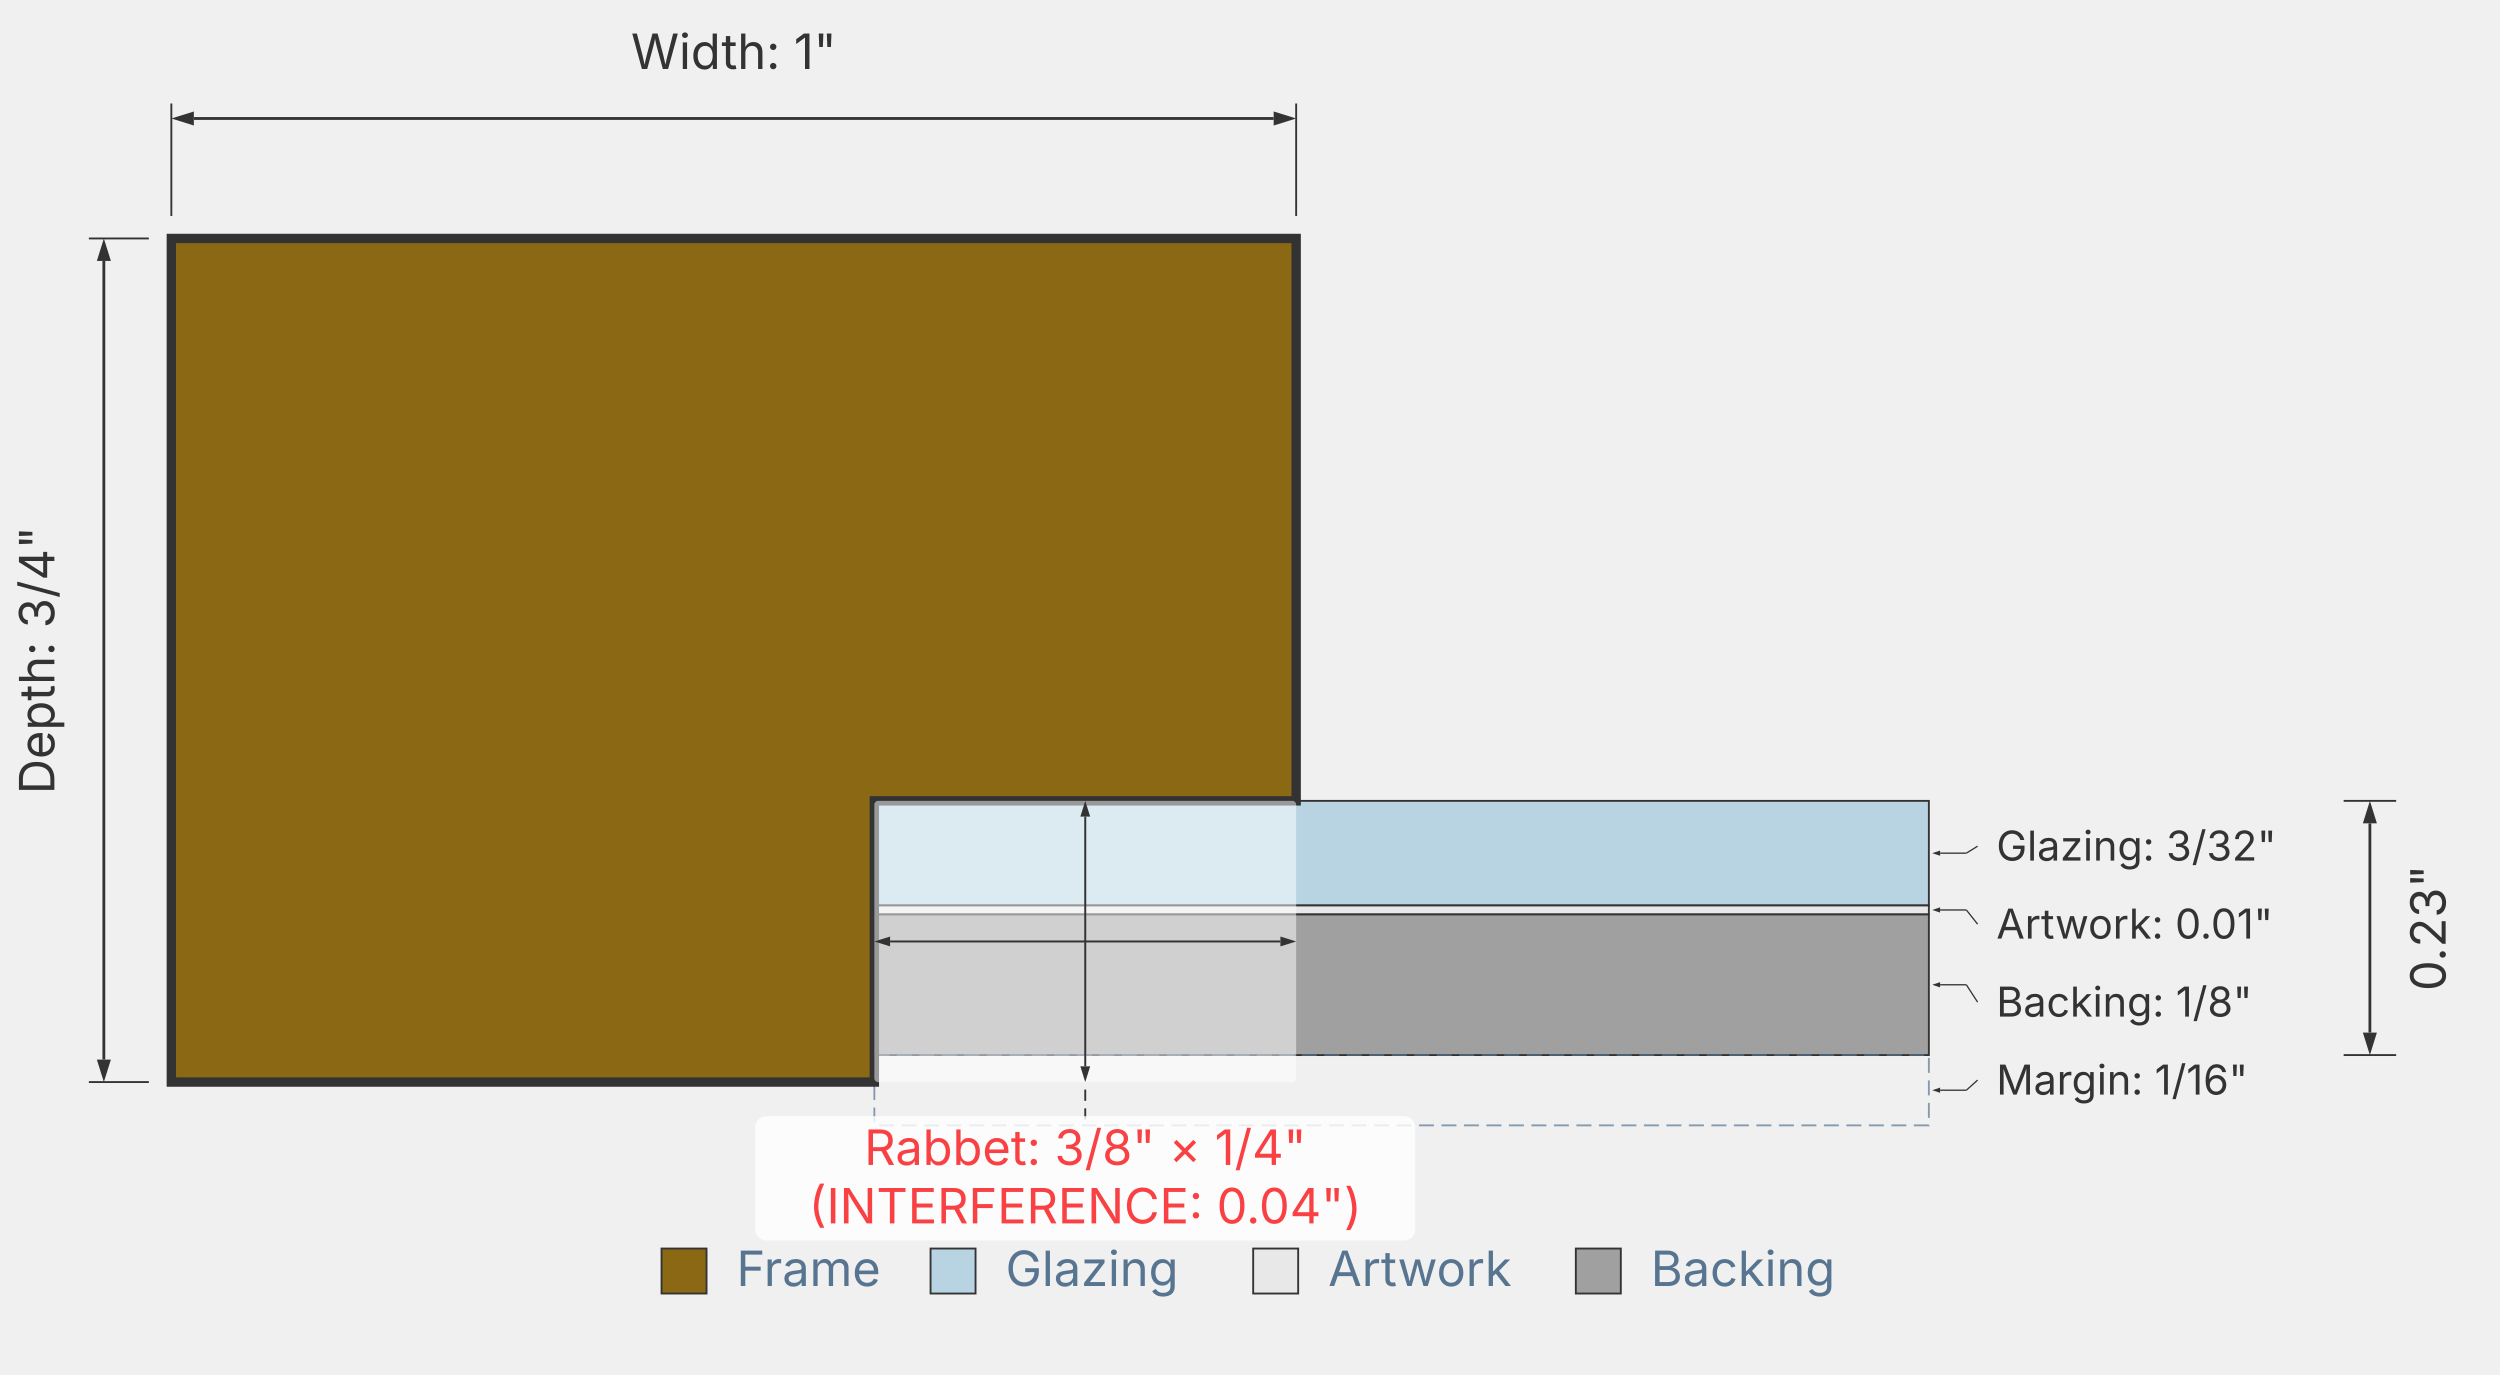
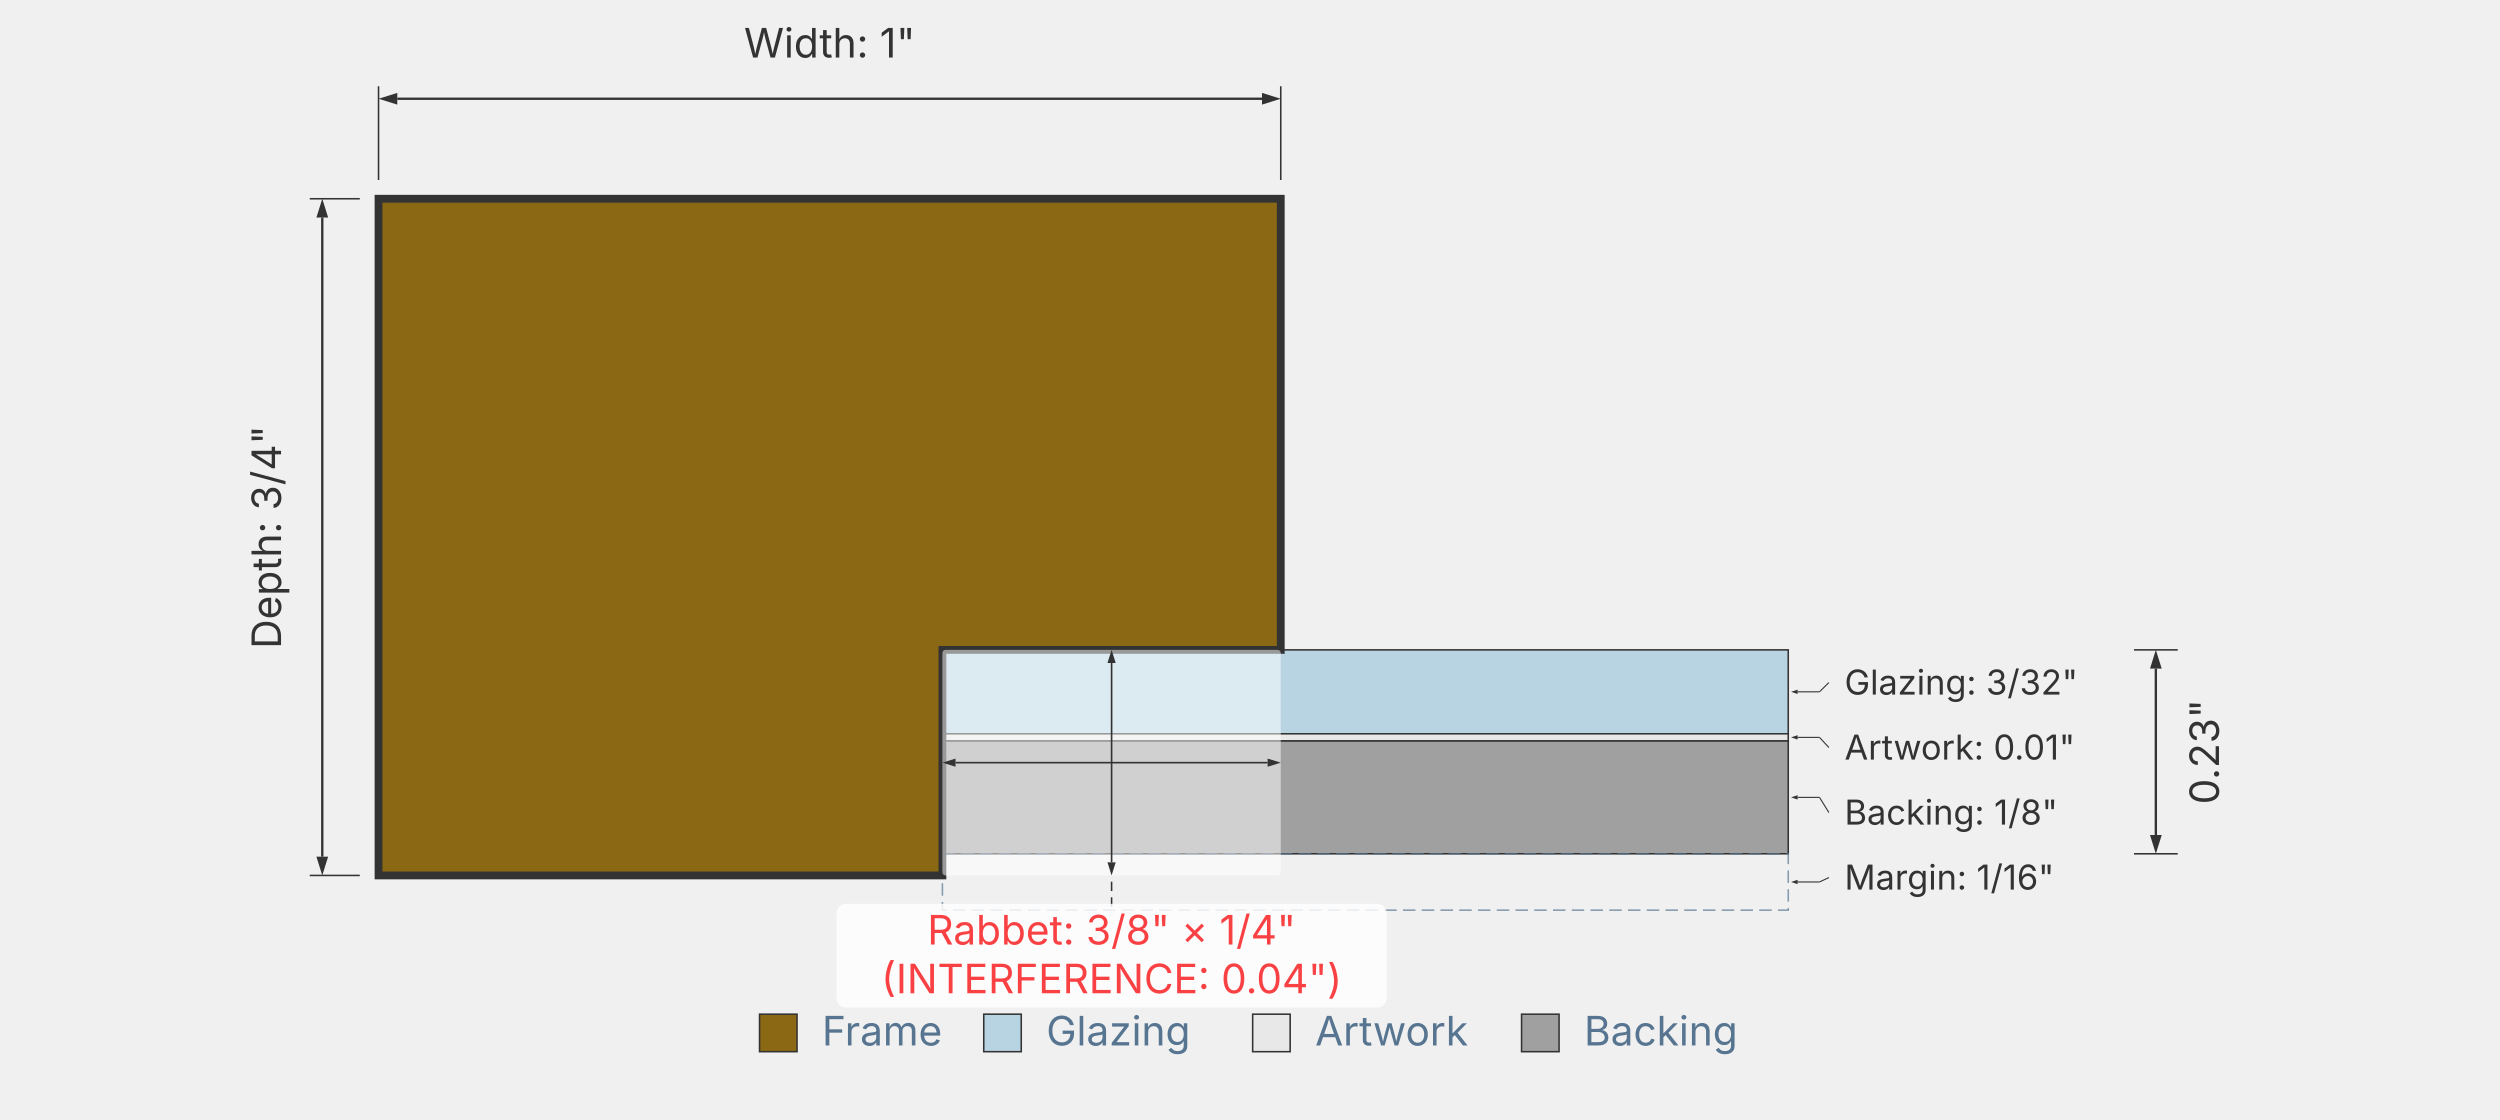
- <svg xmlns="http://www.w3.org/2000/svg" viewBox="66.61 108.70 666.78 366.60">
+ <svg xmlns="http://www.w3.org/2000/svg" viewBox="0.00 112.93 800.00 358.13">
  <g id="section-content" transform="translate(3.25, 0)">
    <g id="section-geometry">
-       <rect x="296.56" y="322.30" width="281.25" height="27.90" stroke="#333333" stroke-width="0.5" fill="#B8D4E3" />
-       <rect x="296.56" y="350.20" width="281.25" height="2.40" stroke="#333333" stroke-width="0.5" fill="#E8E8E8" />
-       <rect x="296.56" y="352.60" width="281.25" height="37.50" stroke="#333333" stroke-width="0.5" fill="#A0A0A0" />
-       <rect x="296.56" y="390.10" width="281.25" height="18.75" stroke="#577590" stroke-width="0.5" stroke-dasharray="4,2" fill="none" opacity="0.7" />
-       <polygon points="109.06,172.30 409.06,172.30 409.06,322.30 296.56,322.30 296.56,397.30 109.06,397.30" stroke="#333333" stroke-width="2.5" fill="#8B6914" />
+       <rect x="298.32" y="320.89" width="270.67" height="26.85" stroke="#333333" stroke-width="0.5" fill="#B8D4E3" />
+       <rect x="298.32" y="347.74" width="270.67" height="2.31" stroke="#333333" stroke-width="0.5" fill="#E8E8E8" />
+       <rect x="298.32" y="350.05" width="270.67" height="36.09" stroke="#333333" stroke-width="0.5" fill="#A0A0A0" />
+       <rect x="298.32" y="386.14" width="270.67" height="18.04" stroke="#577590" stroke-width="0.5" stroke-dasharray="4,2" fill="none" opacity="0.7" />
+       <polygon points="117.88,176.53 406.59,176.53 406.59,320.89 298.32,320.89 298.32,393.07 117.88,393.07" stroke="#333333" stroke-width="2.5" fill="#8B6914" />
    </g>
    <g id="section-dimensions">
-       <line x1="103.06" y1="172.30" x2="87.06" y2="172.30" stroke="#333333" stroke-width="0.5" />
-       <line x1="103.06" y1="397.30" x2="87.06" y2="397.30" stroke="#333333" stroke-width="0.5" />
-       <polygon points="91.06,172.30 89.19,178.30 92.94,178.30" fill="#333333" data-arrow="true" />
-       <line x1="91.06" y1="178.30" x2="91.06" y2="391.30" stroke="#333333" stroke-width="0.75" />
-       <polygon points="91.06,397.30 92.94,391.30 89.19,391.30" fill="#333333" data-arrow="true" />
-       <text x="77.86" y="284.80" fill="#333333" font-family="Inter, system-ui, -apple-system, sans-serif" font-size="13px" text-anchor="middle" transform="rotate(-90 77.86 284.80)">Depth: 3/4"</text>
-       <line x1="109.06" y1="166.30" x2="109.06" y2="136.30" stroke="#333333" stroke-width="0.5" />
-       <line x1="409.06" y1="166.30" x2="409.06" y2="136.30" stroke="#333333" stroke-width="0.5" />
-       <polygon points="109.06,140.30 115.06,142.18 115.06,138.43" fill="#333333" data-arrow="true" />
-       <line x1="115.06" y1="140.30" x2="403.06" y2="140.30" stroke="#333333" stroke-width="0.75" />
-       <polygon points="409.06,140.30 403.06,138.43 403.06,142.18" fill="#333333" data-arrow="true" />
-       <text transform="translate(259.06, 127.10)" fill="#333333" font-family="Inter, system-ui, -apple-system, sans-serif" font-size="13px" text-anchor="middle">Width: 1"</text>
-       <rect x="296.56" y="322.30" width="112.50" height="75.00" fill="#FFFFFF" fill-opacity="0.5" stroke="none" rx="1" />
-       <polygon points="296.56,359.80 300.76,361.11 300.76,358.49" fill="#333333" data-arrow="true" />
-       <line x1="300.76" y1="359.80" x2="404.86" y2="359.80" stroke="#333333" stroke-width="0.525" />
-       <polygon points="409.06,359.80 404.86,358.49 404.86,361.11" fill="#333333" data-arrow="true" />
-       <polygon points="352.81,322.30 351.50,326.50 354.12,326.50" fill="#333333" data-arrow="true" />
-       <line x1="352.81" y1="326.50" x2="352.81" y2="393.10" stroke="#333333" stroke-width="0.525" />
-       <polygon points="352.81,397.30 354.12,393.10 351.50,393.10" fill="#333333" data-arrow="true" />
-       <polygon points="578.71,336.25 580.81,336.95 580.81,335.55" fill="#333333" data-arrow="true" />
-       <line x1="580.81" y1="336.25" x2="587.81" y2="336.25" stroke="#333333" stroke-width="0.35" />
-       <line x1="587.81" y1="336.25" x2="590.81" y2="334.38" stroke="#333333" stroke-width="0.35" />
-       <text transform="translate(595.81, 338.24)" fill="#333333" font-family="Inter, system-ui, -apple-system, sans-serif" font-size="11.0px">Glazing: 3/32"</text>
-       <polygon points="578.71,351.40 580.81,352.10 580.81,350.70" fill="#333333" data-arrow="true" />
-       <line x1="580.81" y1="351.40" x2="587.81" y2="351.40" stroke="#333333" stroke-width="0.35" />
-       <line x1="587.81" y1="351.40" x2="590.81" y2="355.18" stroke="#333333" stroke-width="0.35" />
-       <text transform="translate(595.81, 359.04)" fill="#333333" font-family="Inter, system-ui, -apple-system, sans-serif" font-size="11.0px">Artwork: 0.01"</text>
-       <polygon points="578.71,371.35 580.81,372.05 580.81,370.65" fill="#333333" data-arrow="true" />
-       <line x1="580.81" y1="371.35" x2="587.81" y2="371.35" stroke="#333333" stroke-width="0.35" />
-       <line x1="587.81" y1="371.35" x2="590.81" y2="375.98" stroke="#333333" stroke-width="0.35" />
-       <text transform="translate(595.81, 379.84)" fill="#333333" font-family="Inter, system-ui, -apple-system, sans-serif" font-size="11.0px">Backing: 1/8"</text>
-       <polygon points="578.71,399.47 580.81,400.17 580.81,398.77" fill="#333333" data-arrow="true" />
-       <line x1="580.81" y1="399.47" x2="587.81" y2="399.47" stroke="#333333" stroke-width="0.35" />
-       <line x1="587.81" y1="399.47" x2="590.81" y2="396.77" stroke="#333333" stroke-width="0.35" />
-       <text transform="translate(595.81, 400.64)" fill="#333333" font-family="Inter, system-ui, -apple-system, sans-serif" font-size="11.0px">Margin: 1/16"</text>
-       <line x1="688.44" y1="322.30" x2="702.44" y2="322.30" stroke="#333333" stroke-width="0.5" />
-       <line x1="688.44" y1="390.10" x2="702.44" y2="390.10" stroke="#333333" stroke-width="0.5" />
-       <polygon points="695.44,322.30 693.56,328.30 697.31,328.30" fill="#333333" data-arrow="true" />
-       <line x1="695.44" y1="328.30" x2="695.44" y2="384.10" stroke="#333333" stroke-width="0.75" />
-       <polygon points="695.44,390.10 697.31,384.10 693.56,384.10" fill="#333333" data-arrow="true" />
-       <text x="715.64" y="356.20" fill="#333333" font-family="Inter, system-ui, -apple-system, sans-serif" font-size="13px" text-anchor="middle" transform="rotate(-90 715.64 356.20)">0.23"</text>
-       <line x1="352.81" y1="399.30" x2="352.81" y2="407.30" stroke="#333333" stroke-width="0.5" stroke-dasharray="3,2" />
+       <line x1="111.88" y1="176.53" x2="95.88" y2="176.53" stroke="#333333" stroke-width="0.5" />
+       <line x1="111.88" y1="393.07" x2="95.88" y2="393.07" stroke="#333333" stroke-width="0.5" />
+       <polygon points="99.88,176.53 98.00,182.53 101.75,182.53" fill="#333333" data-arrow="true" />
+       <line x1="99.88" y1="182.53" x2="99.88" y2="387.07" stroke="#333333" stroke-width="0.75" />
+       <polygon points="99.88,393.07 101.75,387.07 98.00,387.07" fill="#333333" data-arrow="true" />
+       <text x="86.68" y="284.80" fill="#333333" font-family="Inter, system-ui, -apple-system, sans-serif" font-size="13px" text-anchor="middle" transform="rotate(-90 86.68 284.80)">Depth: 3/4"</text>
+       <line x1="117.88" y1="170.53" x2="117.88" y2="140.53" stroke="#333333" stroke-width="0.5" />
+       <line x1="406.59" y1="170.53" x2="406.59" y2="140.53" stroke="#333333" stroke-width="0.5" />
+       <polygon points="117.88,144.53 123.88,146.41 123.88,142.66" fill="#333333" data-arrow="true" />
+       <line x1="123.88" y1="144.53" x2="400.59" y2="144.53" stroke="#333333" stroke-width="0.75" />
+       <polygon points="406.59,144.53 400.59,142.66 400.59,146.41" fill="#333333" data-arrow="true" />
+       <text transform="translate(262.23, 131.33)" fill="#333333" font-family="Inter, system-ui, -apple-system, sans-serif" font-size="13px" text-anchor="middle">Width: 1"</text>
+       <rect x="298.32" y="320.89" width="108.27" height="72.18" fill="#FFFFFF" fill-opacity="0.5" stroke="none" rx="1" />
+       <polygon points="298.32,356.98 302.52,358.29 302.52,355.67" fill="#333333" data-arrow="true" />
+       <line x1="302.52" y1="356.98" x2="402.39" y2="356.98" stroke="#333333" stroke-width="0.525" />
+       <polygon points="406.59,356.98 402.39,355.67 402.39,358.29" fill="#333333" data-arrow="true" />
+       <polygon points="352.46,320.89 351.14,325.09 353.77,325.09" fill="#333333" data-arrow="true" />
+       <line x1="352.46" y1="325.09" x2="352.46" y2="388.87" stroke="#333333" stroke-width="0.525" />
+       <polygon points="352.46,393.07 353.77,388.87 351.14,388.87" fill="#333333" data-arrow="true" />
+       <polygon points="569.89,334.31 571.99,335.01 571.99,333.61" fill="#333333" data-arrow="true" />
+       <line x1="571.99" y1="334.31" x2="578.99" y2="334.31" stroke="#333333" stroke-width="0.35" />
+       <line x1="578.99" y1="334.31" x2="581.99" y2="331.34" stroke="#333333" stroke-width="0.35" />
+       <text transform="translate(586.99, 335.20)" fill="#333333" font-family="Inter, system-ui, -apple-system, sans-serif" font-size="11.0px">Glazing: 3/32"</text>
+       <polygon points="569.89,348.89 571.99,349.59 571.99,348.19" fill="#333333" data-arrow="true" />
+       <line x1="571.99" y1="348.89" x2="578.99" y2="348.89" stroke="#333333" stroke-width="0.35" />
+       <line x1="578.99" y1="348.89" x2="581.99" y2="352.14" stroke="#333333" stroke-width="0.35" />
+       <text transform="translate(586.99, 356.00)" fill="#333333" font-family="Inter, system-ui, -apple-system, sans-serif" font-size="11.0px">Artwork: 0.01"</text>
+       <polygon points="569.89,368.09 571.99,368.79 571.99,367.39" fill="#333333" data-arrow="true" />
+       <line x1="571.99" y1="368.09" x2="578.99" y2="368.09" stroke="#333333" stroke-width="0.35" />
+       <line x1="578.99" y1="368.09" x2="581.99" y2="372.94" stroke="#333333" stroke-width="0.35" />
+       <text transform="translate(586.99, 376.80)" fill="#333333" font-family="Inter, system-ui, -apple-system, sans-serif" font-size="11.0px">Backing: 1/8"</text>
+       <polygon points="569.89,395.16 571.99,395.86 571.99,394.46" fill="#333333" data-arrow="true" />
+       <line x1="571.99" y1="395.16" x2="578.99" y2="395.16" stroke="#333333" stroke-width="0.35" />
+       <line x1="578.99" y1="395.16" x2="581.99" y2="393.74" stroke="#333333" stroke-width="0.35" />
+       <text transform="translate(586.99, 397.60)" fill="#333333" font-family="Inter, system-ui, -apple-system, sans-serif" font-size="11.0px">Margin: 1/16"</text>
+       <line x1="679.62" y1="320.89" x2="693.62" y2="320.89" stroke="#333333" stroke-width="0.5" />
+       <line x1="679.62" y1="386.14" x2="693.62" y2="386.14" stroke="#333333" stroke-width="0.5" />
+       <polygon points="686.62,320.89 684.75,326.89 688.50,326.89" fill="#333333" data-arrow="true" />
+       <line x1="686.62" y1="326.89" x2="686.62" y2="380.14" stroke="#333333" stroke-width="0.75" />
+       <polygon points="686.62,386.14 688.50,380.14 684.75,380.14" fill="#333333" data-arrow="true" />
+       <text x="706.82" y="353.51" fill="#333333" font-family="Inter, system-ui, -apple-system, sans-serif" font-size="13px" text-anchor="middle" transform="rotate(-90 706.82 353.51)">0.23"</text>
+       <line x1="352.46" y1="395.07" x2="352.46" y2="403.07" stroke="#333333" stroke-width="0.5" stroke-dasharray="3,2" />
    </g>
  </g>
  <g id="legend">
-     <rect x="243.05" y="441.70" width="12" height="12" fill="#8B6914" stroke="#333333" stroke-width="0.5" />
-     <text transform="translate(263.05, 451.70)" fill="#577590" font-family="Inter, system-ui, -apple-system, sans-serif" font-size="13px">Frame</text>
-     <rect x="314.80" y="441.70" width="12" height="12" fill="#B8D4E3" stroke="#333333" stroke-width="0.5" />
-     <text transform="translate(334.80, 451.70)" fill="#577590" font-family="Inter, system-ui, -apple-system, sans-serif" font-size="13px">Glazing</text>
-     <rect x="400.85" y="441.70" width="12" height="12" fill="#E8E8E8" stroke="#333333" stroke-width="0.5" />
-     <text transform="translate(420.85, 451.70)" fill="#577590" font-family="Inter, system-ui, -apple-system, sans-serif" font-size="13px">Artwork</text>
-     <rect x="486.90" y="441.70" width="12" height="12" fill="#A0A0A0" stroke="#333333" stroke-width="0.5" />
-     <text transform="translate(506.90, 451.70)" fill="#577590" font-family="Inter, system-ui, -apple-system, sans-serif" font-size="13px">Backing</text>
+     <rect x="243.05" y="437.47" width="12" height="12" fill="#8B6914" stroke="#333333" stroke-width="0.5" />
+     <text transform="translate(263.05, 447.47)" fill="#577590" font-family="Inter, system-ui, -apple-system, sans-serif" font-size="13px">Frame</text>
+     <rect x="314.80" y="437.47" width="12" height="12" fill="#B8D4E3" stroke="#333333" stroke-width="0.5" />
+     <text transform="translate(334.80, 447.47)" fill="#577590" font-family="Inter, system-ui, -apple-system, sans-serif" font-size="13px">Glazing</text>
+     <rect x="400.85" y="437.47" width="12" height="12" fill="#E8E8E8" stroke="#333333" stroke-width="0.5" />
+     <text transform="translate(420.85, 447.47)" fill="#577590" font-family="Inter, system-ui, -apple-system, sans-serif" font-size="13px">Artwork</text>
+     <rect x="486.90" y="437.47" width="12" height="12" fill="#A0A0A0" stroke="#333333" stroke-width="0.5" />
+     <text transform="translate(506.90, 447.47)" fill="#577590" font-family="Inter, system-ui, -apple-system, sans-serif" font-size="13px">Backing</text>
  </g>
-   <rect x="268.04" y="406.40" width="176.04" height="33.15" fill="#FFFFFF" fill-opacity="0.82" rx="3" />
-   <text transform="translate(356.06, 419.40)" fill="#f94144" font-family="Inter, system-ui, -apple-system, sans-serif" font-size="13px" text-anchor="middle">Rabbet: 3/8" × 1/4"</text>
-   <text transform="translate(356.06, 435.00)" fill="#f94144" font-family="Inter, system-ui, -apple-system, sans-serif" font-size="13px" text-anchor="middle">(INTERFERENCE: 0.04")</text>
+   <rect x="267.69" y="402.17" width="176.04" height="33.15" fill="#FFFFFF" fill-opacity="0.82" rx="3" />
+   <text transform="translate(355.71, 415.17)" fill="#f94144" font-family="Inter, system-ui, -apple-system, sans-serif" font-size="13px" text-anchor="middle">Rabbet: 3/8" × 1/4"</text>
+   <text transform="translate(355.71, 430.77)" fill="#f94144" font-family="Inter, system-ui, -apple-system, sans-serif" font-size="13px" text-anchor="middle">(INTERFERENCE: 0.04")</text>
</svg>
